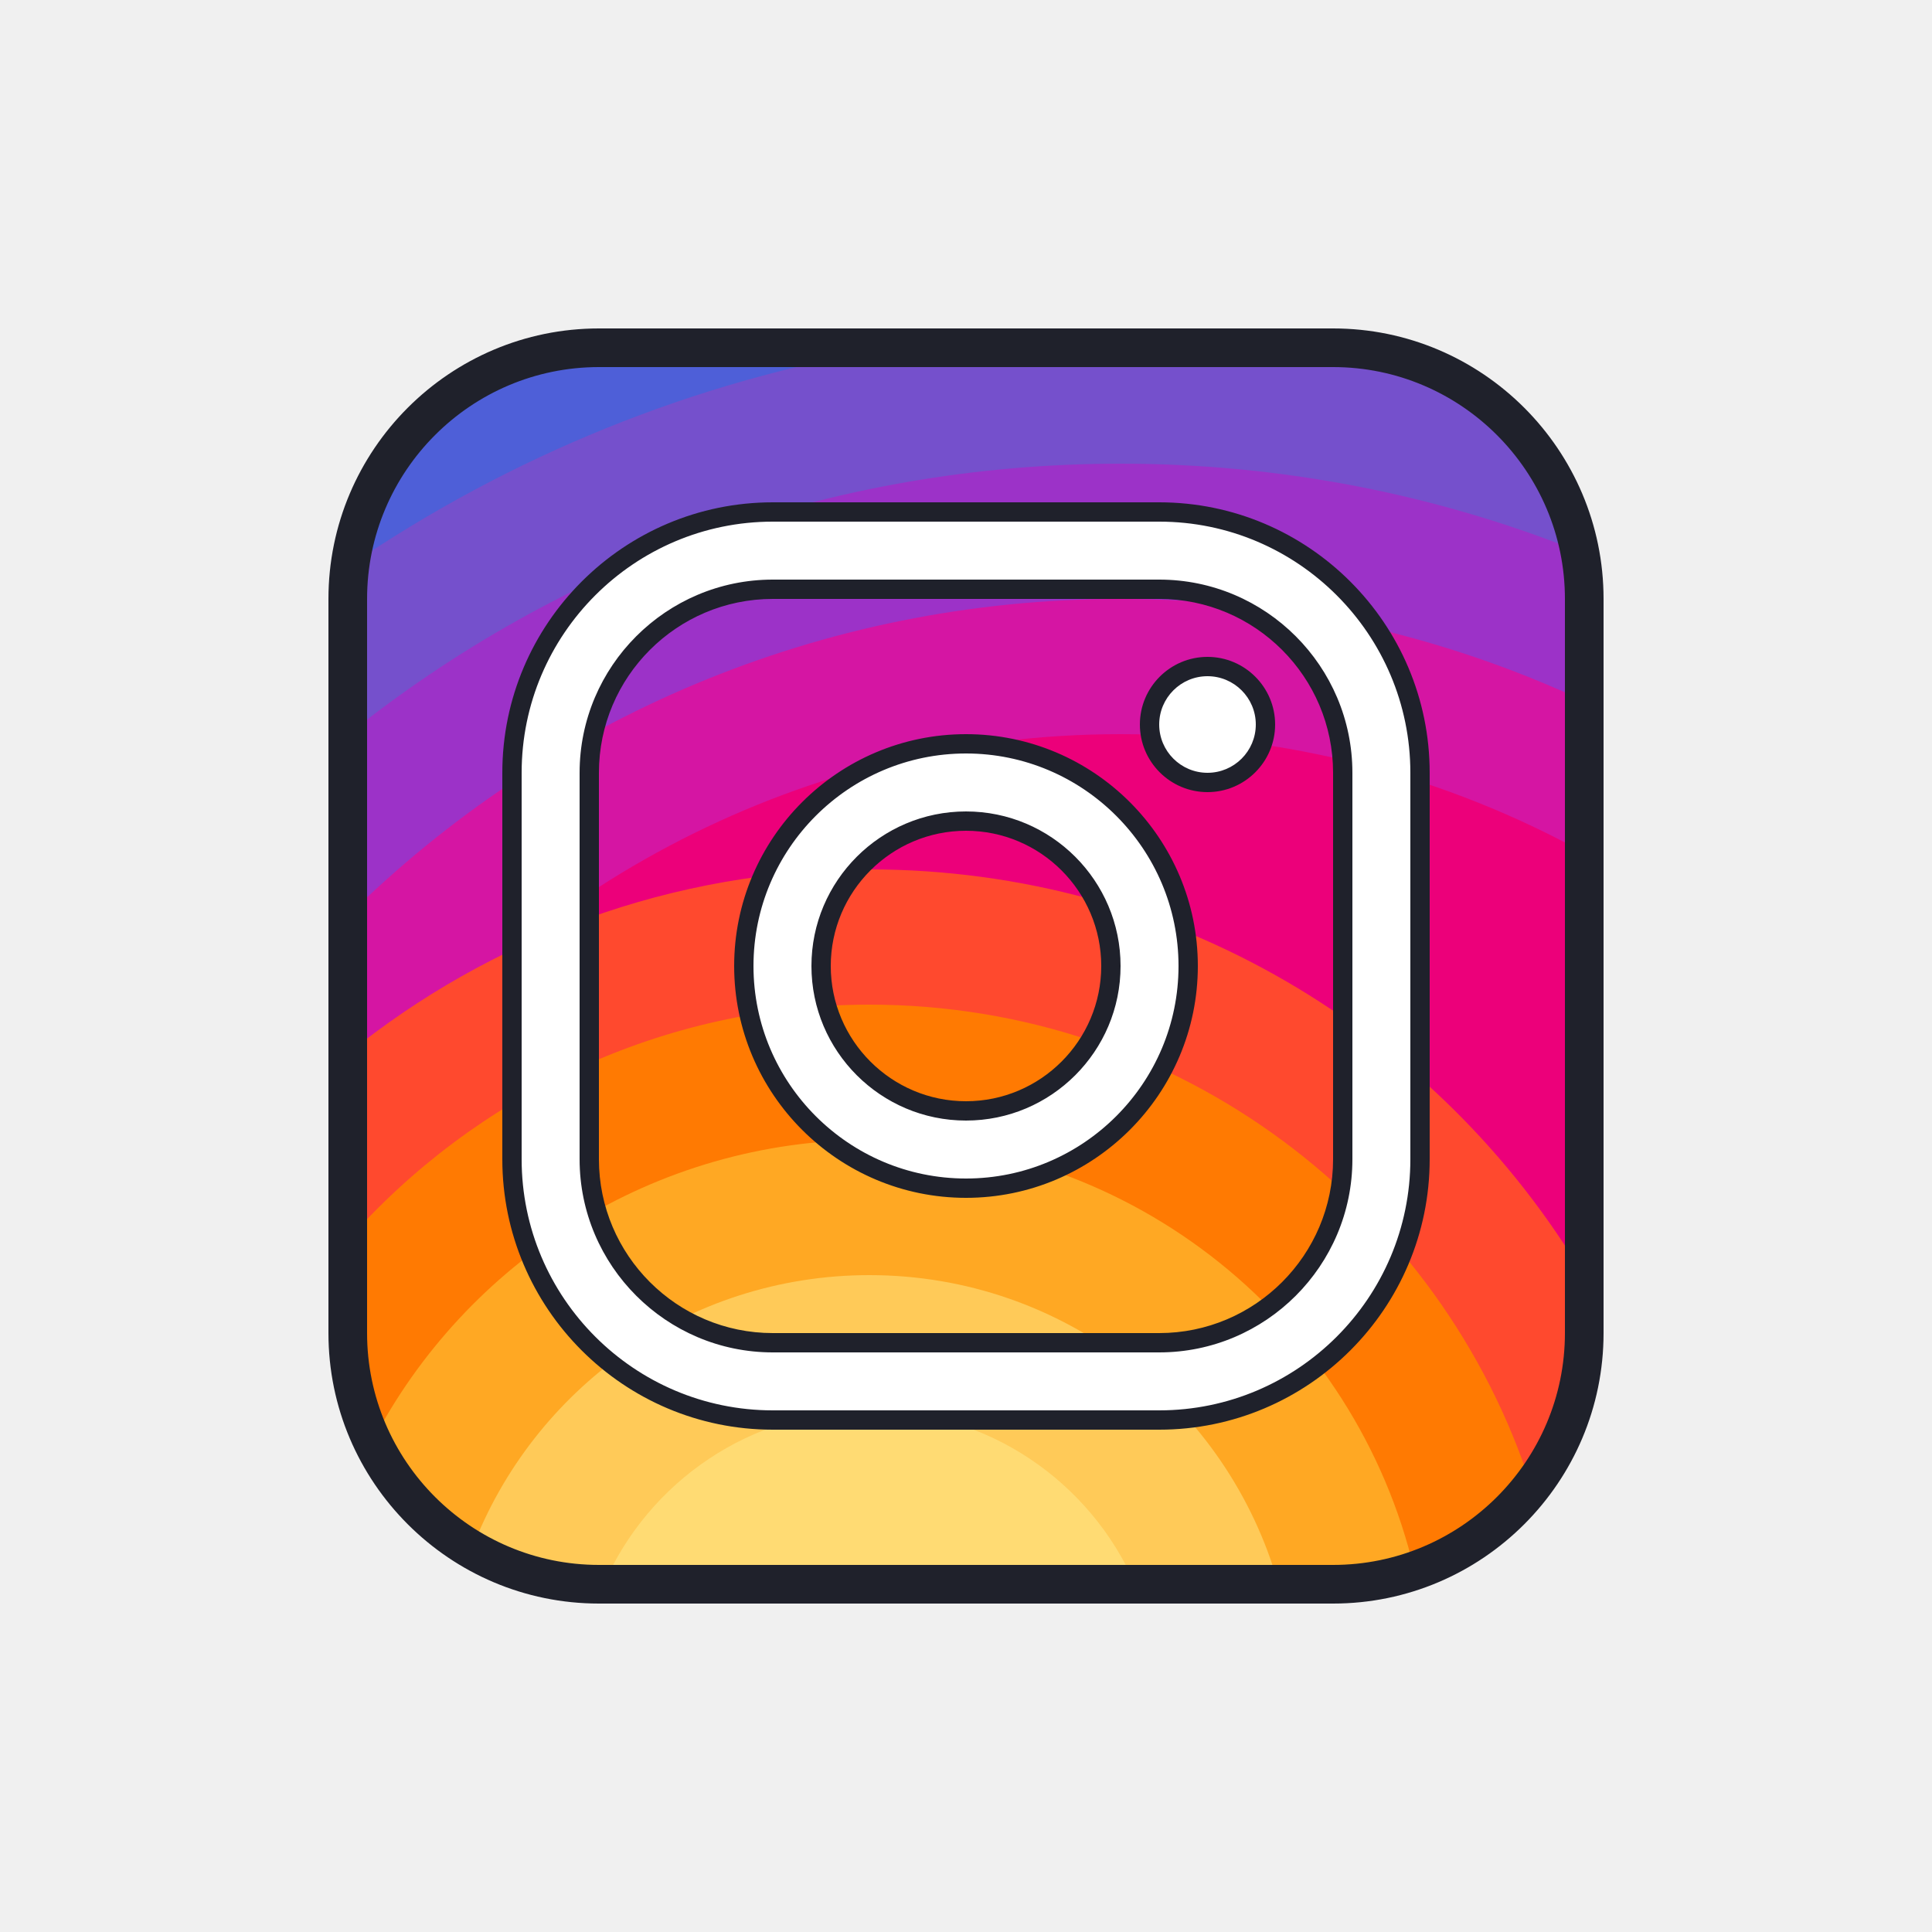
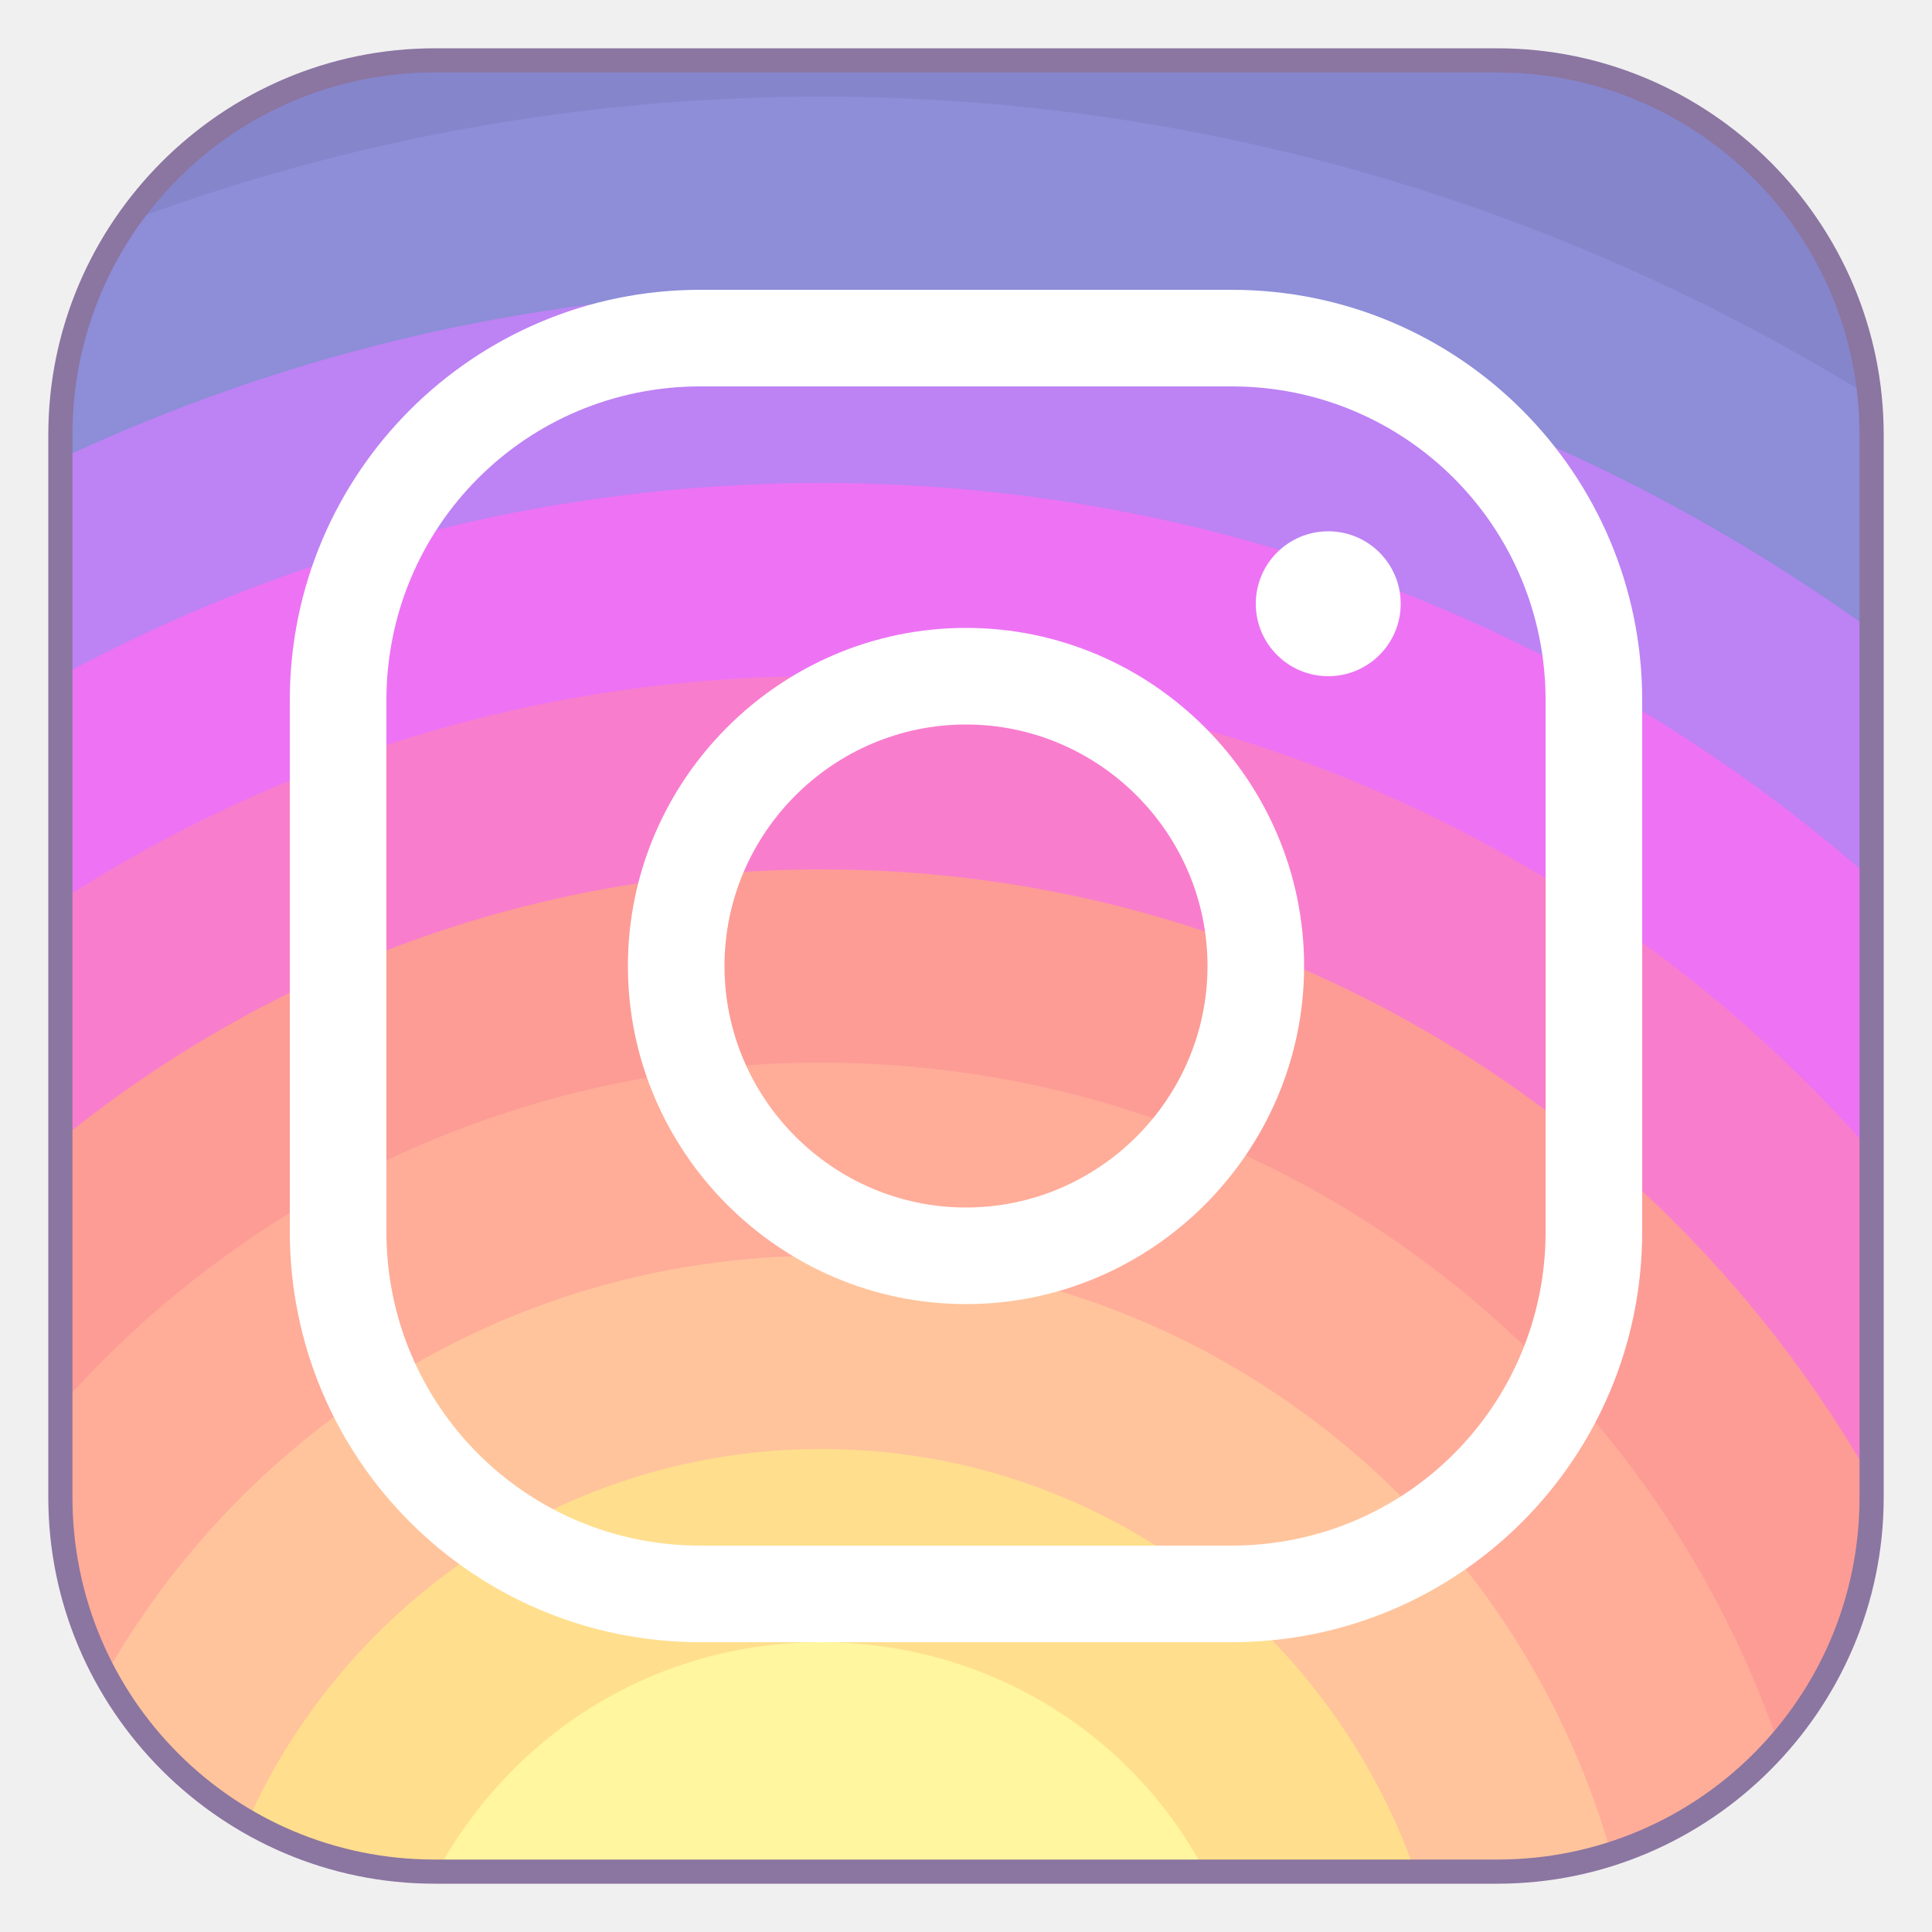
- <svg xmlns="http://www.w3.org/2000/svg" viewBox="0 0 100 100" width="100px" height="100px">
-   <path fill="#4e5fd8" d="M82,31v38c0,2.01-0.46,3.92-1.27,5.62c-1.12,2.33-2.92,4.29-5.15,5.58C73.65,81.35,71.4,82,69,82H31 c-1.47,0-2.89-0.25-4.21-0.7h-0.01c-2.43-0.83-4.52-2.35-6.05-4.34C19.02,74.76,18,72,18,69V31c0-0.59,0.04-1.17,0.12-1.74 c0.1-0.77,0.27-1.52,0.51-2.24C20.3,21.79,25.21,18,31,18h38c0.43,0,0.85,0.02,1.26,0.06h0.03c0.77,0.08,1.51,0.22,2.23,0.43 c4.7,1.32,8.33,5.21,9.24,10.07c0.09,0.45,0.15,0.91,0.19,1.38C81.99,30.29,82,30.64,82,31z" />
-   <path fill="#7550cc" d="M81.76,28.56c-0.91-4.86-4.54-8.75-9.24-10.07c-0.74-0.16-1.48-0.3-2.23-0.43h-0.03 c-0.13-0.023-0.262-0.038-0.391-0.06H46.1c-10.24,1.72-19.73,5.64-27.98,11.26C18.04,29.83,18,30.41,18,31v38 c0,3,1.02,5.76,2.73,7.96c1.53,1.99,3.62,3.51,6.05,4.34h0.01C28.11,81.75,29.53,82,31,82h38c2.4,0,4.65-0.65,6.58-1.8 c2.23-1.29,4.03-3.25,5.15-5.58C81.54,72.92,82,71.01,82,69V31c0-0.36-0.01-0.71-0.05-1.06C81.91,29.47,81.85,29.01,81.76,28.56z" />
-   <path fill="#9c32c8" d="M82,31v38c0,2.01-0.46,3.92-1.27,5.62c-1.12,2.33-2.92,4.29-5.15,5.58C73.65,81.35,71.4,82,69,82H31 c-1.47,0-2.89-0.25-4.21-0.7h-0.01c-2.43-0.83-4.52-2.35-6.05-4.34C19.02,74.76,18,72,18,69V38.03C28.95,29.25,42.86,24,58,24 c8.4,0,16.42,1.62,23.76,4.56c0.09,0.45,0.15,0.91,0.19,1.38C81.99,30.29,82,30.64,82,31z" />
-   <path fill="#d515a3" d="M82,36.29V69c0,2.01-0.46,3.92-1.27,5.62c-1.12,2.33-2.92,4.29-5.15,5.58C73.65,81.35,71.4,82,69,82 H31c-1.47,0-2.89-0.25-4.21-0.7h-0.01c-2.43-0.83-4.52-2.35-6.05-4.34C19.02,74.76,18,72,18,69V47.41C28.28,37.26,42.41,31,58,31 C66.57,31,74.71,32.89,82,36.29z" />
-   <path fill="#ec007a" d="M82,44.14V69c0,2.01-0.46,3.92-1.27,5.62c-1.12,2.33-2.92,4.29-5.15,5.58C73.65,81.35,71.4,82,69,82 H31c-1.47,0-2.89-0.25-4.21-0.7h-0.01c-2.43-0.83-4.52-2.35-6.05-4.34C19.02,74.76,18,72,18,69V58.01C27.12,45.86,41.64,38,58,38 C66.69,38,74.87,40.22,82,44.14z" />
-   <path fill="#ff492e" d="M82,66.07V69c0,3-1.02,5.76-2.73,7.96c-1.53,1.99-3.62,3.51-6.05,4.34h-0.01 C71.89,81.75,70.47,82,69,82H31c-2.4,0-4.65-0.65-6.58-1.8c-2.23-1.29-4.03-3.25-5.15-5.58C18.46,72.92,18,71.01,18,69V54.54 C25.38,48.57,34.77,45,45,45C60.74,45,74.5,53.45,82,66.07z" />
-   <path fill="#ff7a02" d="M79.27,76.96c-1.53,1.99-3.62,3.51-6.05,4.34h-0.01C71.89,81.75,70.47,82,69,82H31 c-2.4,0-4.65-0.65-6.58-1.8c-2.23-1.29-4.03-3.25-5.15-5.58C18.46,72.92,18,71.01,18,69v-4.81C24.6,56.72,34.25,52,45,52 C61.03,52,74.61,62.48,79.27,76.96z" />
-   <path fill="#ffa823" d="M73.21,81.3C71.89,81.75,70.47,82,69,82H31c-2.4,0-4.65-0.65-6.58-1.8 c-2.23-1.29-4.03-3.25-5.15-5.58C24.1,65.34,33.81,59,45,59C58.71,59,70.2,68.51,73.21,81.3z" />
-   <path fill="#ffca58" d="M66.17,82H31c-2.4,0-4.65-0.65-6.58-1.8C27.57,71.9,35.6,66,45,66C55.07,66,63.56,72.77,66.17,82z" />
-   <path fill="#ffdb73" d="M58.75,82h-27.5c2.32-5.3,7.6-9,13.75-9S56.43,76.7,58.75,82z" />
-   <path fill="#fff" d="M60,26.5H40c-7.444,0-13.5,6.056-13.5,13.5v20c0,7.444,6.056,13.5,13.5,13.5h20 c7.444,0,13.5-6.056,13.5-13.5V40C73.5,32.556,67.444,26.5,60,26.5z M69.5,60c0,5.238-4.262,9.5-9.5,9.5H40 c-5.238,0-9.5-4.262-9.5-9.5V40c0-5.238,4.262-9.5,9.5-9.5h20c5.238,0,9.5,4.262,9.5,9.5V60z M50,61.5 c-6.341,0-11.5-5.159-11.5-11.5S43.659,38.5,50,38.5S61.5,43.659,61.5,50S56.341,61.5,50,61.5z M50,42.5 c-4.136,0-7.5,3.365-7.5,7.5s3.364,7.5,7.5,7.5s7.5-3.365,7.5-7.5S54.136,42.5,50,42.5z M65.5,37.5c0,1.657-1.343,3-3,3 s-3-1.343-3-3s1.343-3,3-3S65.5,35.843,65.5,37.5z" />
-   <path fill="#1f212b" d="M60,74H40c-7.72,0-14-6.28-14-14V40c0-7.72,6.28-14,14-14h20c7.72,0,14,6.28,14,14v20 C74,67.72,67.72,74,60,74z M40,27c-7.168,0-13,5.832-13,13v20c0,7.168,5.832,13,13,13h20c7.168,0,13-5.832,13-13V40 c0-7.168-5.832-13-13-13H40z M60,70H40c-5.514,0-10-4.486-10-10V40c0-5.514,4.486-10,10-10h20c5.514,0,10,4.486,10,10v20 C70,65.514,65.514,70,60,70z M40,31c-4.963,0-9,4.037-9,9v20c0,4.963,4.037,9,9,9h20c4.963,0,9-4.037,9-9V40c0-4.963-4.037-9-9-9H40 z M50,62c-6.617,0-12-5.383-12-12s5.383-12,12-12s12,5.383,12,12S56.617,62,50,62z M50,39c-6.065,0-11,4.935-11,11s4.935,11,11,11 s11-4.935,11-11S56.065,39,50,39z M50,58c-4.411,0-8-3.589-8-8s3.589-8,8-8s8,3.589,8,8S54.411,58,50,58z M50,43 c-3.859,0-7,3.141-7,7s3.141,7,7,7s7-3.141,7-7S53.859,43,50,43z M62.5,41c-1.93,0-3.5-1.57-3.5-3.5s1.57-3.5,3.5-3.5 s3.5,1.57,3.5,3.5S64.43,41,62.5,41z M62.5,35c-1.379,0-2.5,1.121-2.5,2.5s1.121,2.5,2.5,2.5s2.5-1.121,2.5-2.5S63.879,35,62.5,35z M69,83H31c-7.72,0-14-6.28-14-14V31c0-7.72,6.28-14,14-14h38c7.72,0,14,6.28,14,14v38C83,76.72,76.72,83,69,83z M31,19 c-6.617,0-12,5.383-12,12v38c0,6.617,5.383,12,12,12h38c6.617,0,12-5.383,12-12V31c0-6.617-5.383-12-12-12H31z" />
+ <svg xmlns="http://www.w3.org/2000/svg" viewBox="0 0 80 80" width="80px" height="80px">
+   <path fill="#8585cc" d="M61.7,2.5H18.3C9.6,2.5,2.5,9.6,2.5,18.3v43.4c0,8.7,7.1,15.8,15.8,15.8h43.4 c8.7,0,15.8-7.1,15.8-15.8V18.3C77.5,9.6,70.4,2.5,61.7,2.5L61.7,2.5z" />
+   <path fill="#8d8dd8" d="M2.5,18.3v43.4c0,8.7,7.1,15.8,15.8,15.8h43.4c8.7,0,15.8-7.1,15.8-15.8V18.3c0-0.6,0-1.3-0.1-1.9 C64.8,8.6,49.9,4,34,4C24,4,14.4,5.8,5.5,9.1C3.6,11.7,2.5,14.9,2.5,18.3z" />
+   <path fill="#bd82f4" d="M2.5,61.7c0,8.7,7.1,15.8,15.8,15.8h43.4c8.7,0,15.8-7.1,15.8-15.8V26.1C65.3,17.3,50.3,12,34,12 c-11.3,0-21.9,2.5-31.5,7V61.7z" />
+   <path fill="#ed73f4" d="M2.5,61.7c0,8.7,7.1,15.8,15.8,15.8h43.4c8.7,0,15.8-7.1,15.8-15.8V36.4C65.9,26.2,50.7,20,34,20 c-11.4,0-22.1,2.9-31.5,8V61.7z" />
+   <path fill="#f97dcd" d="M2.5,61.7c0,8.7,7.1,15.8,15.8,15.8h43.4c8.7,0,15.8-7.1,15.8-15.8V47.7C66.9,35.6,51.3,28,34,28 c-11.6,0-22.4,3.4-31.5,9.3V61.7z" />
+   <path fill="#fc9c95" d="M2.5,61.7c0,8.7,7.1,15.8,15.8,15.8h43.4c8.7,0,15.8-7.1,15.8-15.8v-0.4C68.9,46.2,52.7,36,34,36 c-11.9,0-22.9,4.2-31.5,11.2V61.7z" />
+   <path fill="#ffac99" d="M2.5,58.2v3.5c0,8.7,7.1,15.8,15.8,15.8h43.4c4.8,0,9-2.1,11.9-5.4C67.9,55.7,52.3,44,34,44 C21.5,44,10.2,49.5,2.5,58.2z" />
+   <path fill="#ffc49c" d="M18.3,77.5h43.4c1.7,0,3.4-0.3,5-0.8C62.6,62.4,49.5,52,34,52c-12.7,0-23.7,7-29.6,17.3 C7.1,74.2,12.3,77.5,18.3,77.5z" />
+   <path fill="#ffde8d" d="M18.3,77.5h40.3C55,67.3,45.4,60,34,60c-10.5,0-19.6,6.3-23.7,15.3C12.6,76.7,15.4,77.5,18.3,77.5z" />
+   <path fill="#fff69f" d="M18.3,77.5h31.6c-3-5.7-9-9.5-15.9-9.5c-6.9,0-12.8,3.8-15.9,9.5C18.2,77.5,18.2,77.5,18.3,77.5z" />
+   <path fill="#8b75a1" d="M62,3c8.3,0,15,6.7,15,15v44c0,8.3-6.7,15-15,15H18C9.7,77,3,70.3,3,62V18C3,9.7,9.7,3,18,3H62 M62,2 H18C9.2,2,2,9.2,2,18v44c0,8.8,7.2,16,16,16h44c8.8,0,16-7.2,16-16V18C78,9.2,70.8,2,62,2L62,2z" />
+   <path fill="#fff" d="M55 22A3 3 0 1 0 55 28 3 3 0 1 0 55 22zM40 54c-7.7 0-14-6.3-14-14s6.3-14 14-14 14 6.3 14 14S47.7 54 40 54zM40 30c-5.5 0-10 4.5-10 10 0 5.5 4.5 10 10 10 5.5 0 10-4.5 10-10C50 34.5 45.5 30 40 30z" />
+   <path fill="#fff" d="M51,68H29c-9.4,0-17-7.6-17-17V29c0-9.4,7.6-17,17-17h22c9.4,0,17,7.6,17,17v22 C68,60.4,60.4,68,51,68z M29,16c-7.2,0-13,5.8-13,13v22c0,7.2,5.8,13,13,13h22c7.2,0,13-5.8,13-13V29c0-7.2-5.8-13-13-13H29z" />
</svg>
